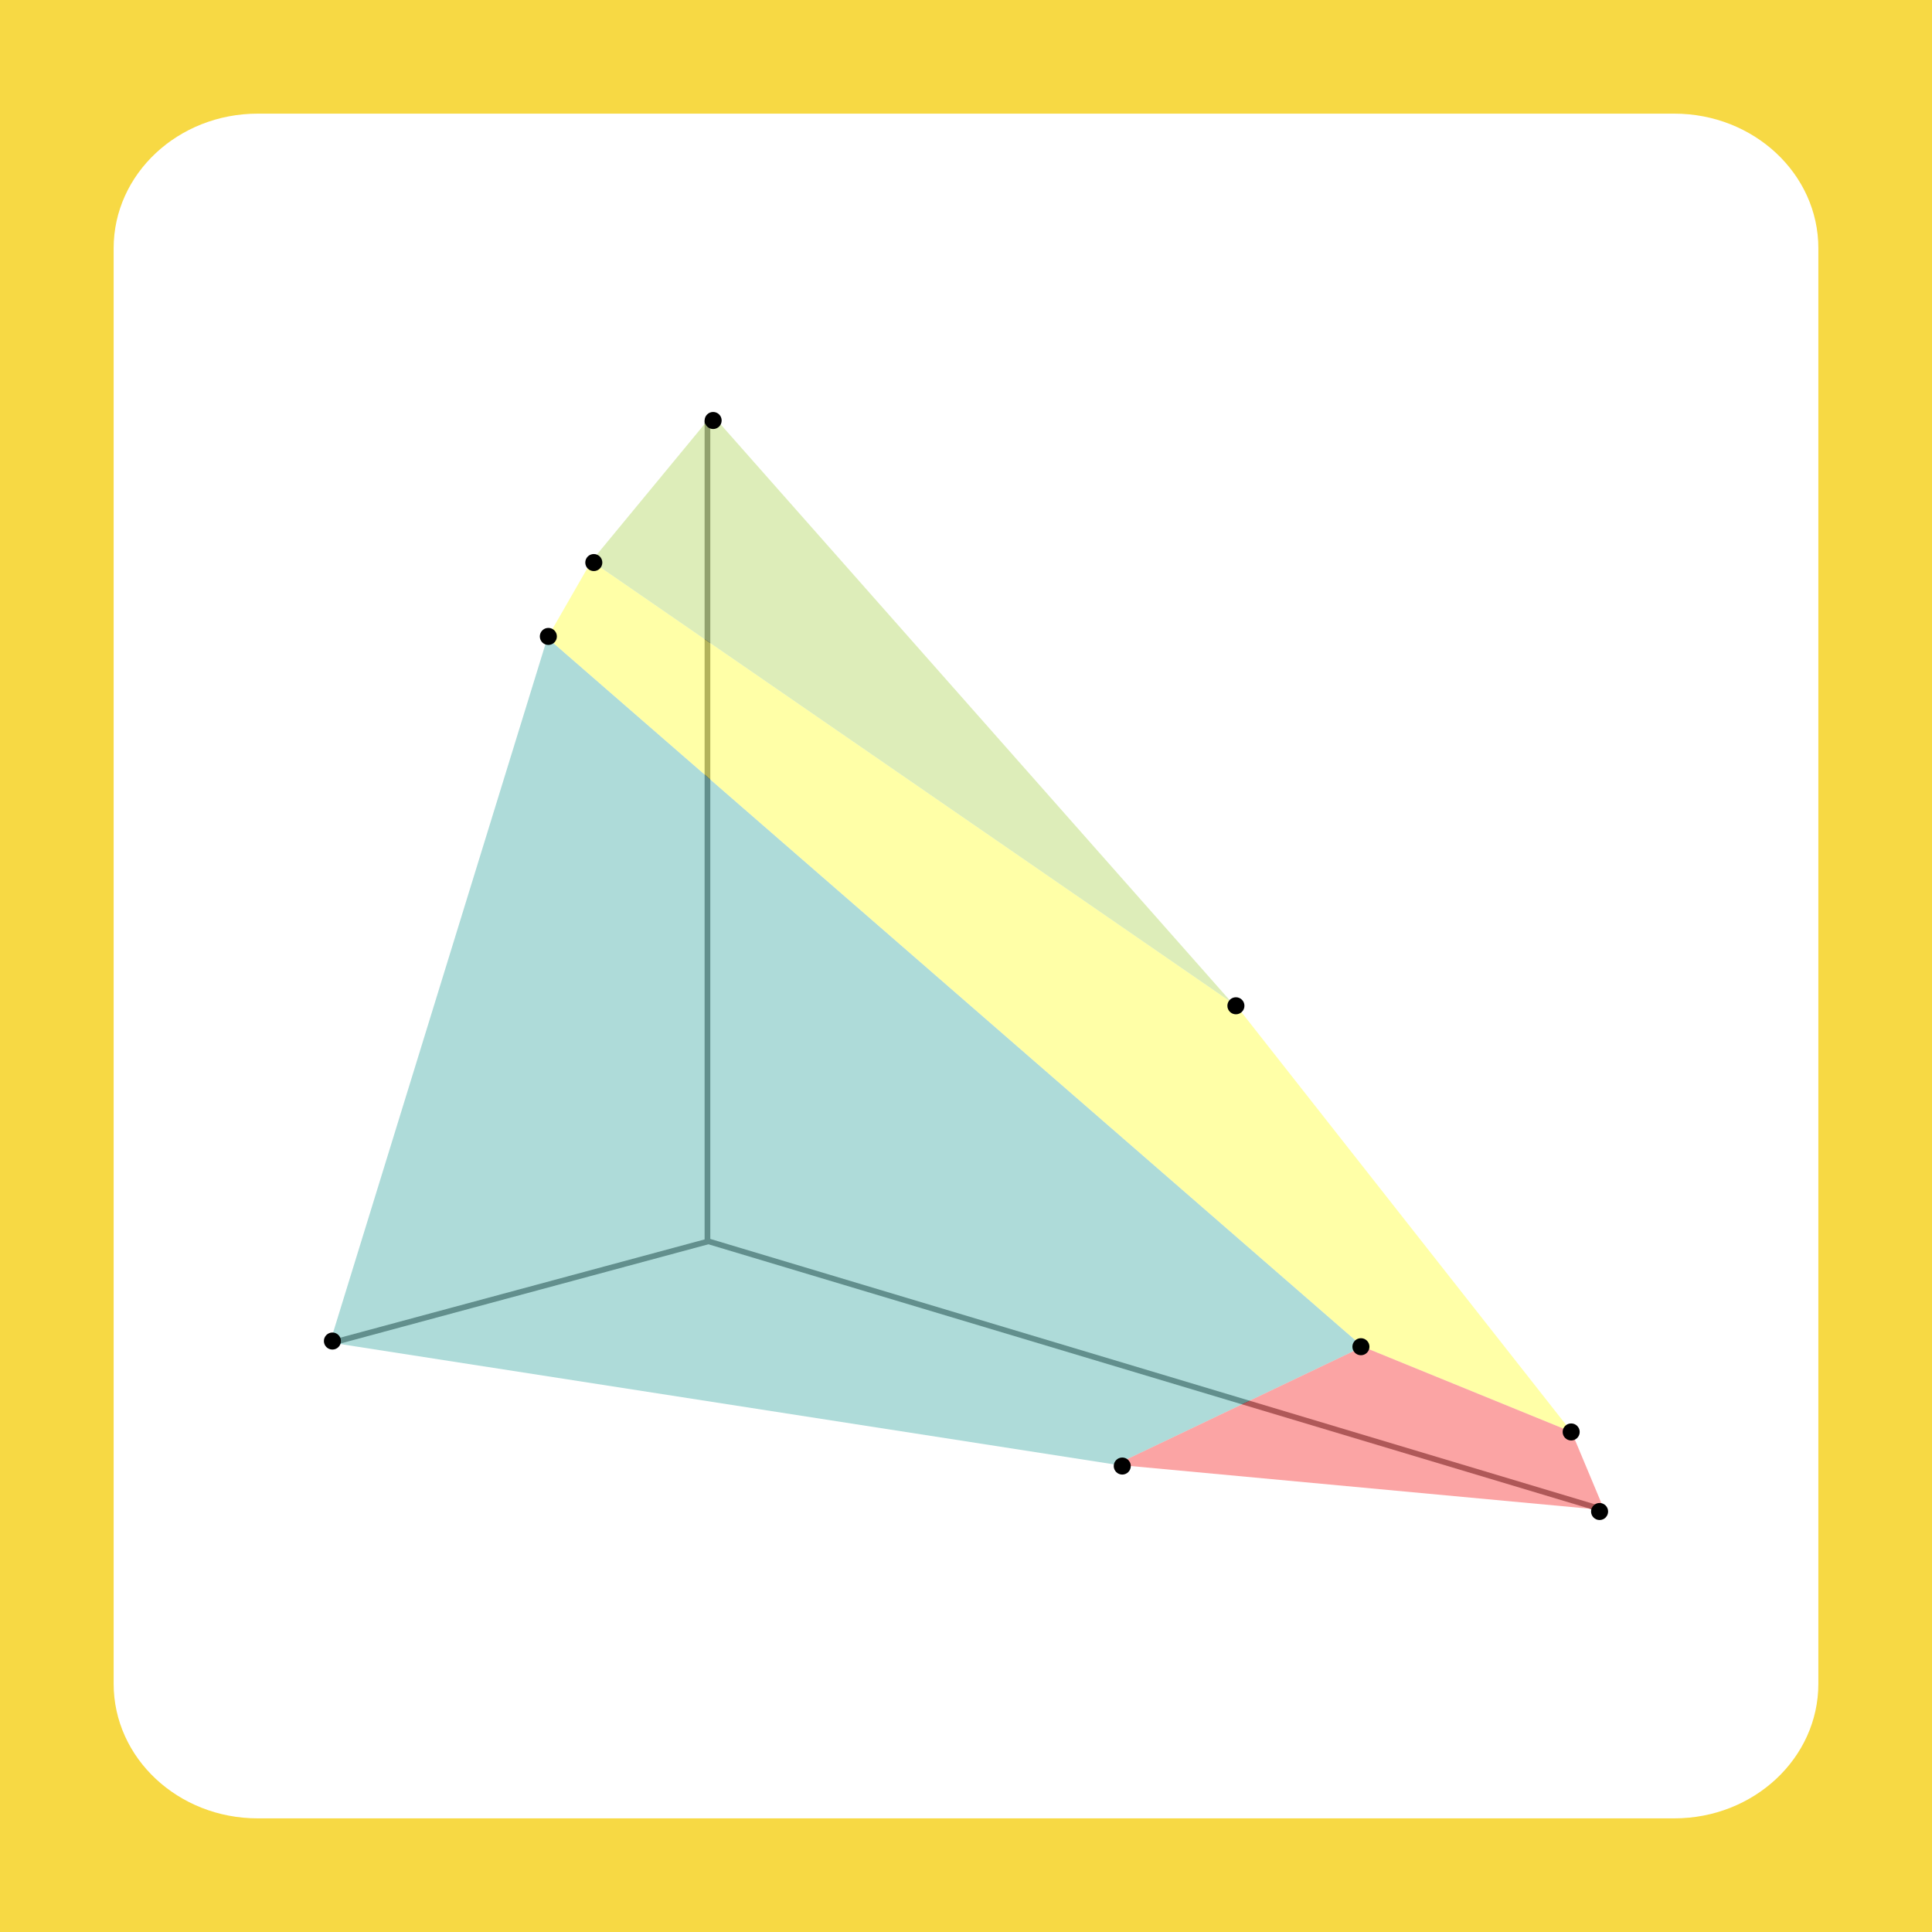
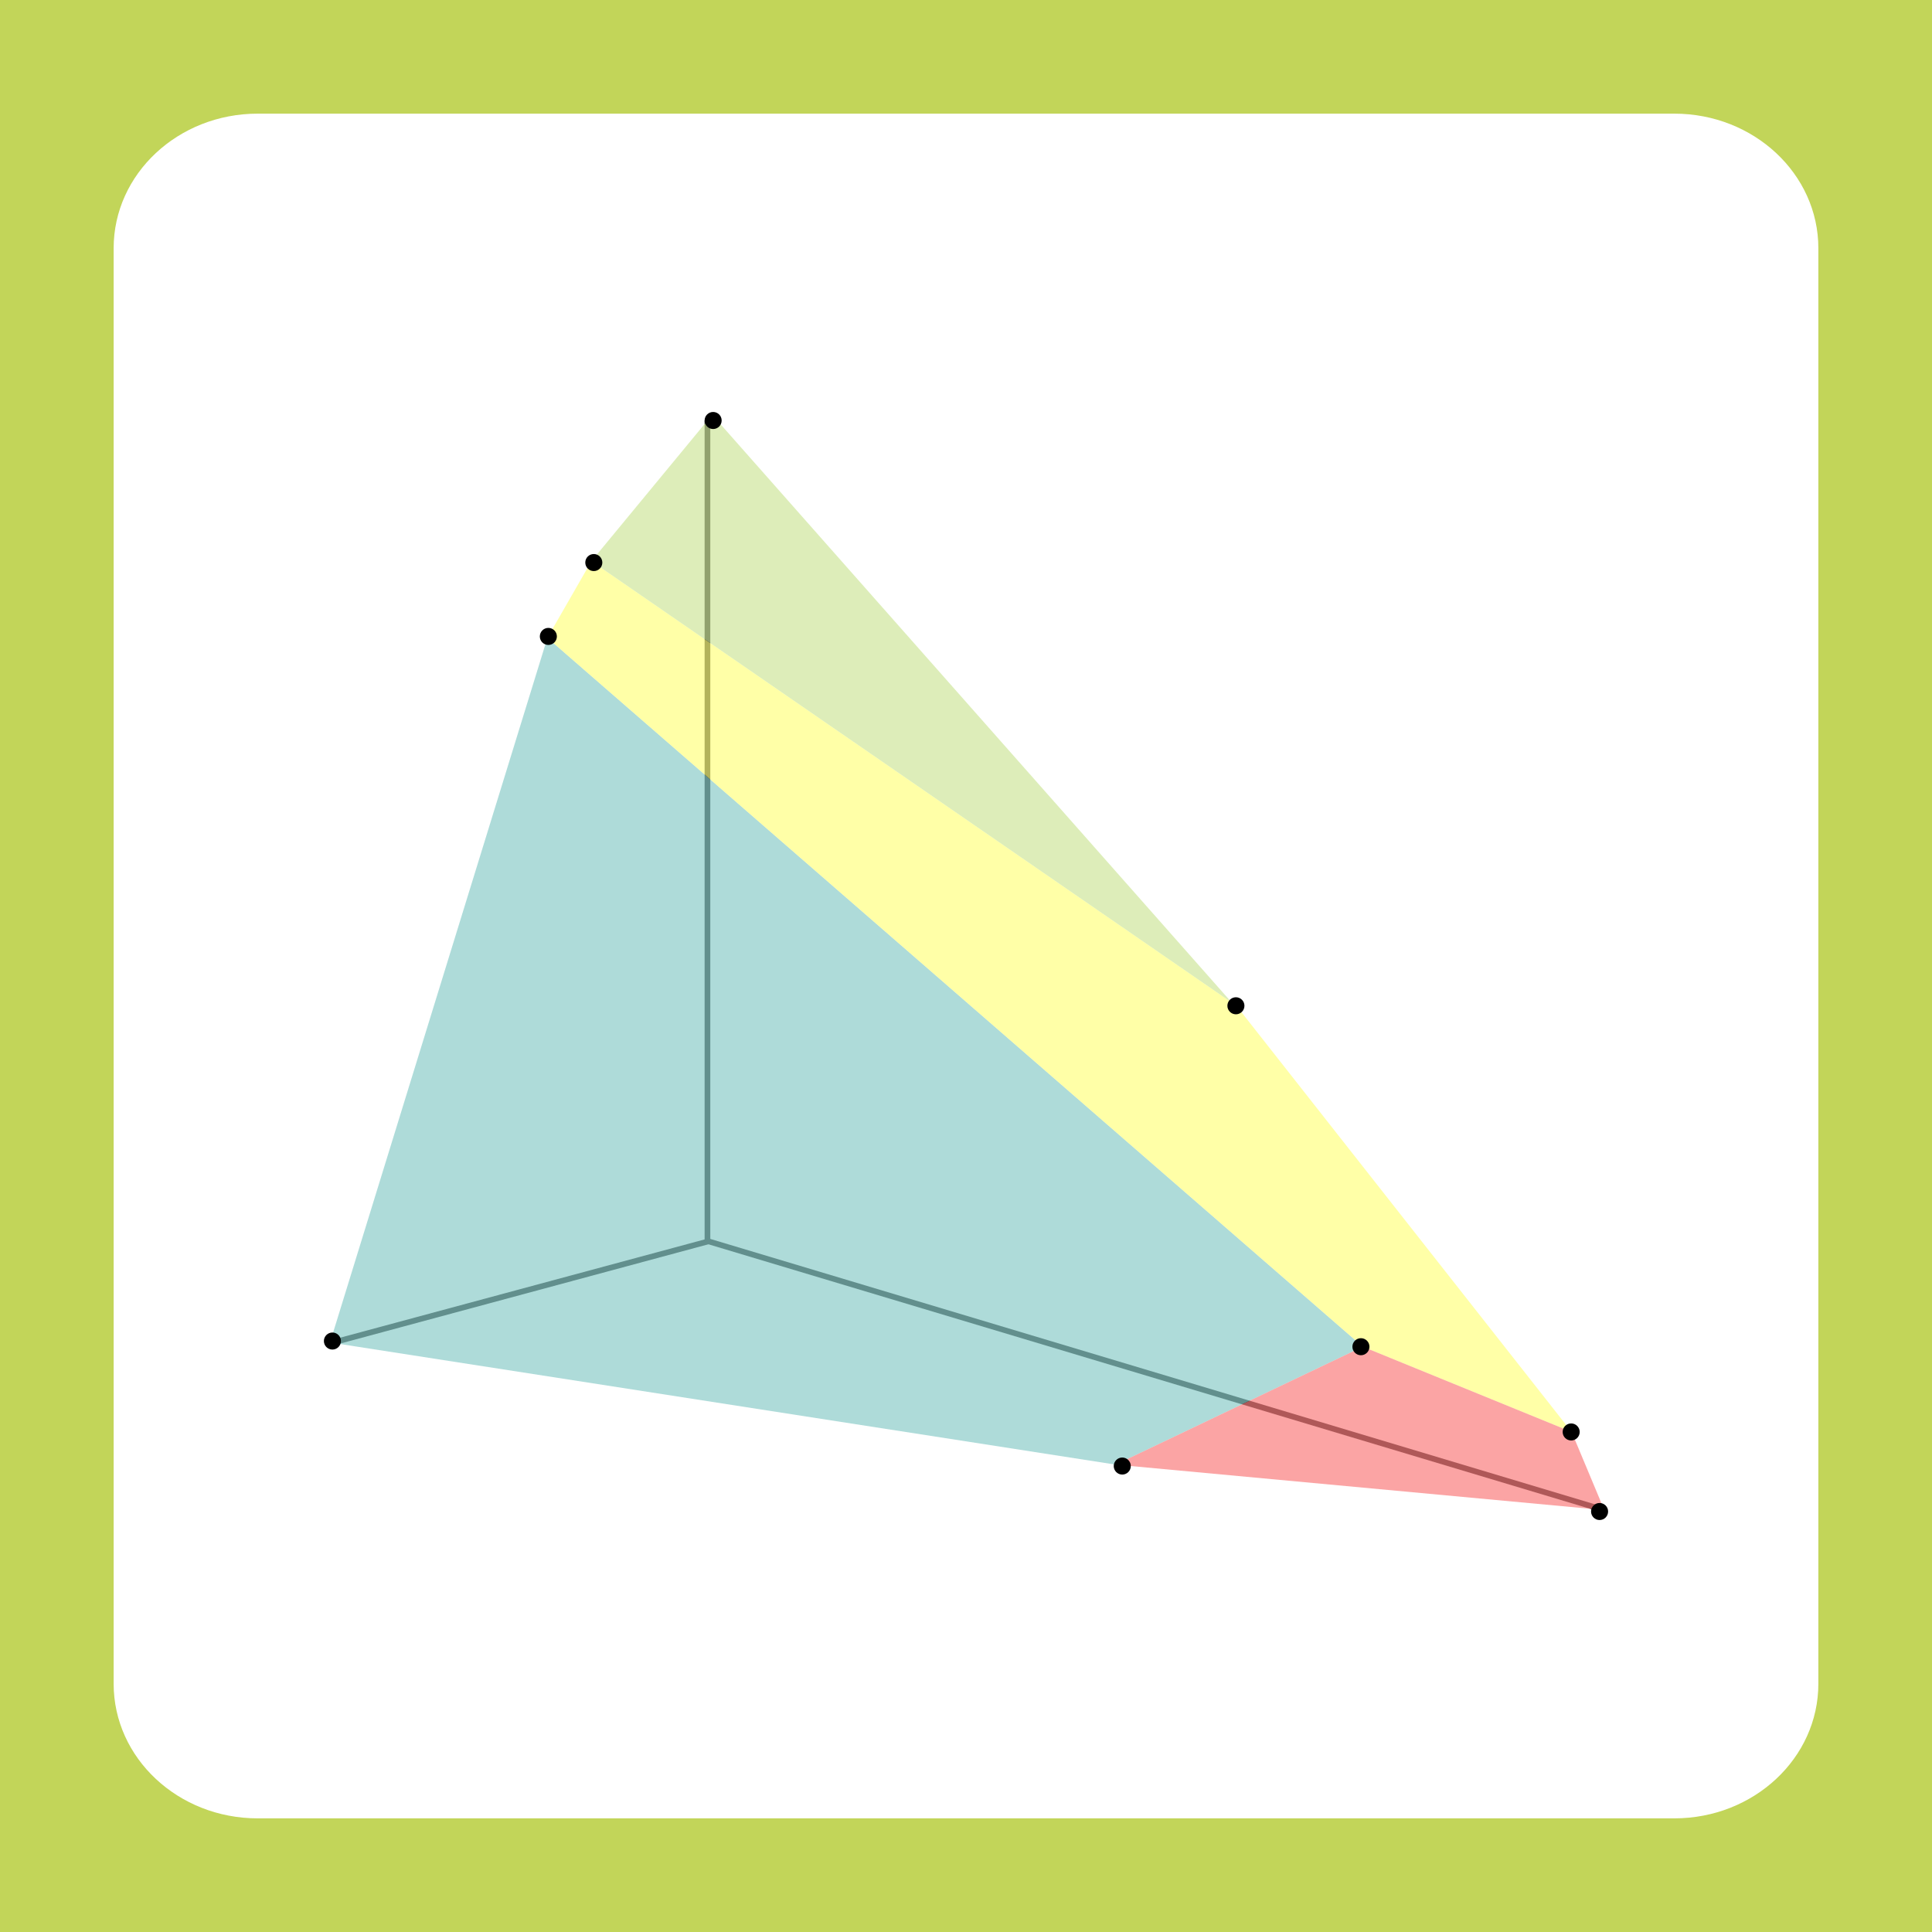
<svg xmlns="http://www.w3.org/2000/svg" version="1.1" id="圖層_1" x="0px" y="0px" width="340px" height="340px" viewBox="0 0 340 340" enable-background="new 0 0 340 340" xml:space="preserve">
-   <rect fill="#F7D944" width="340" height="340" />
-   <path fill="#FFFFFF" d="M320,296.316c0,13.08-11.351,23.684-25.352,23.684H45.352C31.351,320,20,309.396,20,296.316V43.684  C20,30.604,31.351,20,45.352,20h249.296C308.649,20,320,30.604,320,43.684V296.316z" />
+   <rect y="0" fill="#C2D559" width="340" height="340" />
+   <path fill="#FFFFFF" d="M320,296.316c0,13.08-11.352,23.685-25.352,23.685H45.352C31.351,320,20,309.396,20,296.316V43.684  C20,30.604,31.351,20,45.352,20h249.296c14,0,25.352,10.604,25.352,23.684V296.316z" />
  <g>
    <polyline fill="none" stroke="#000000" stroke-miterlimit="10" points="124.5,74 124.5,218.5 57.75,236.5  " />
    <line fill="none" stroke="#000000" stroke-miterlimit="10" x1="124.833" y1="218.5" x2="282.333" y2="265.75" />
  </g>
-   <polygon opacity="0.7" fill="#8BCCC9" points="96.333,112.25 58.083,236.25 196.333,257.75 239.833,237 " />
-   <polygon opacity="0.7" fill="#FFFF81" points="96.333,112.25 104.083,98.75 217.583,177 276.583,252 239.833,237 " />
-   <polygon opacity="0.7" fill="#CEE69B" points="104.083,98.75 125.333,73 216.776,176.444 " />
-   <polygon opacity="0.7" fill="#F97D7D" points="196.333,257.75 282.333,265.75 276.583,252 239.833,237 " />
+   <polygon opacity="0.7" fill="#8BCCC9" enable-background="new    " points="96.333,112.25 58.083,236.25 196.333,257.75   239.833,237 " />
+   <polygon opacity="0.7" fill="#FFFF81" enable-background="new    " points="96.333,112.25 104.083,98.75 217.583,177 276.583,252   239.833,237 " />
+   <polygon opacity="0.7" fill="#CEE69B" enable-background="new    " points="104.083,98.75 125.333,73 216.775,176.444 " />
+   <polygon opacity="0.7" fill="#F97D7D" enable-background="new    " points="196.333,257.75 282.333,265.75 276.583,252 239.833,237   " />
  <circle cx="125.5" cy="74" r="1.5" />
  <circle cx="104.5" cy="99" r="1.5" />
  <circle cx="96.5" cy="112" r="1.5" />
  <circle cx="58.5" cy="236" r="1.5" />
  <circle cx="197.5" cy="258" r="1.5" />
  <circle cx="239.5" cy="237" r="1.5" />
  <circle cx="276.5" cy="252" r="1.5" />
  <circle cx="281.5" cy="266" r="1.5" />
  <circle cx="217.5" cy="177" r="1.5" />
</svg>
